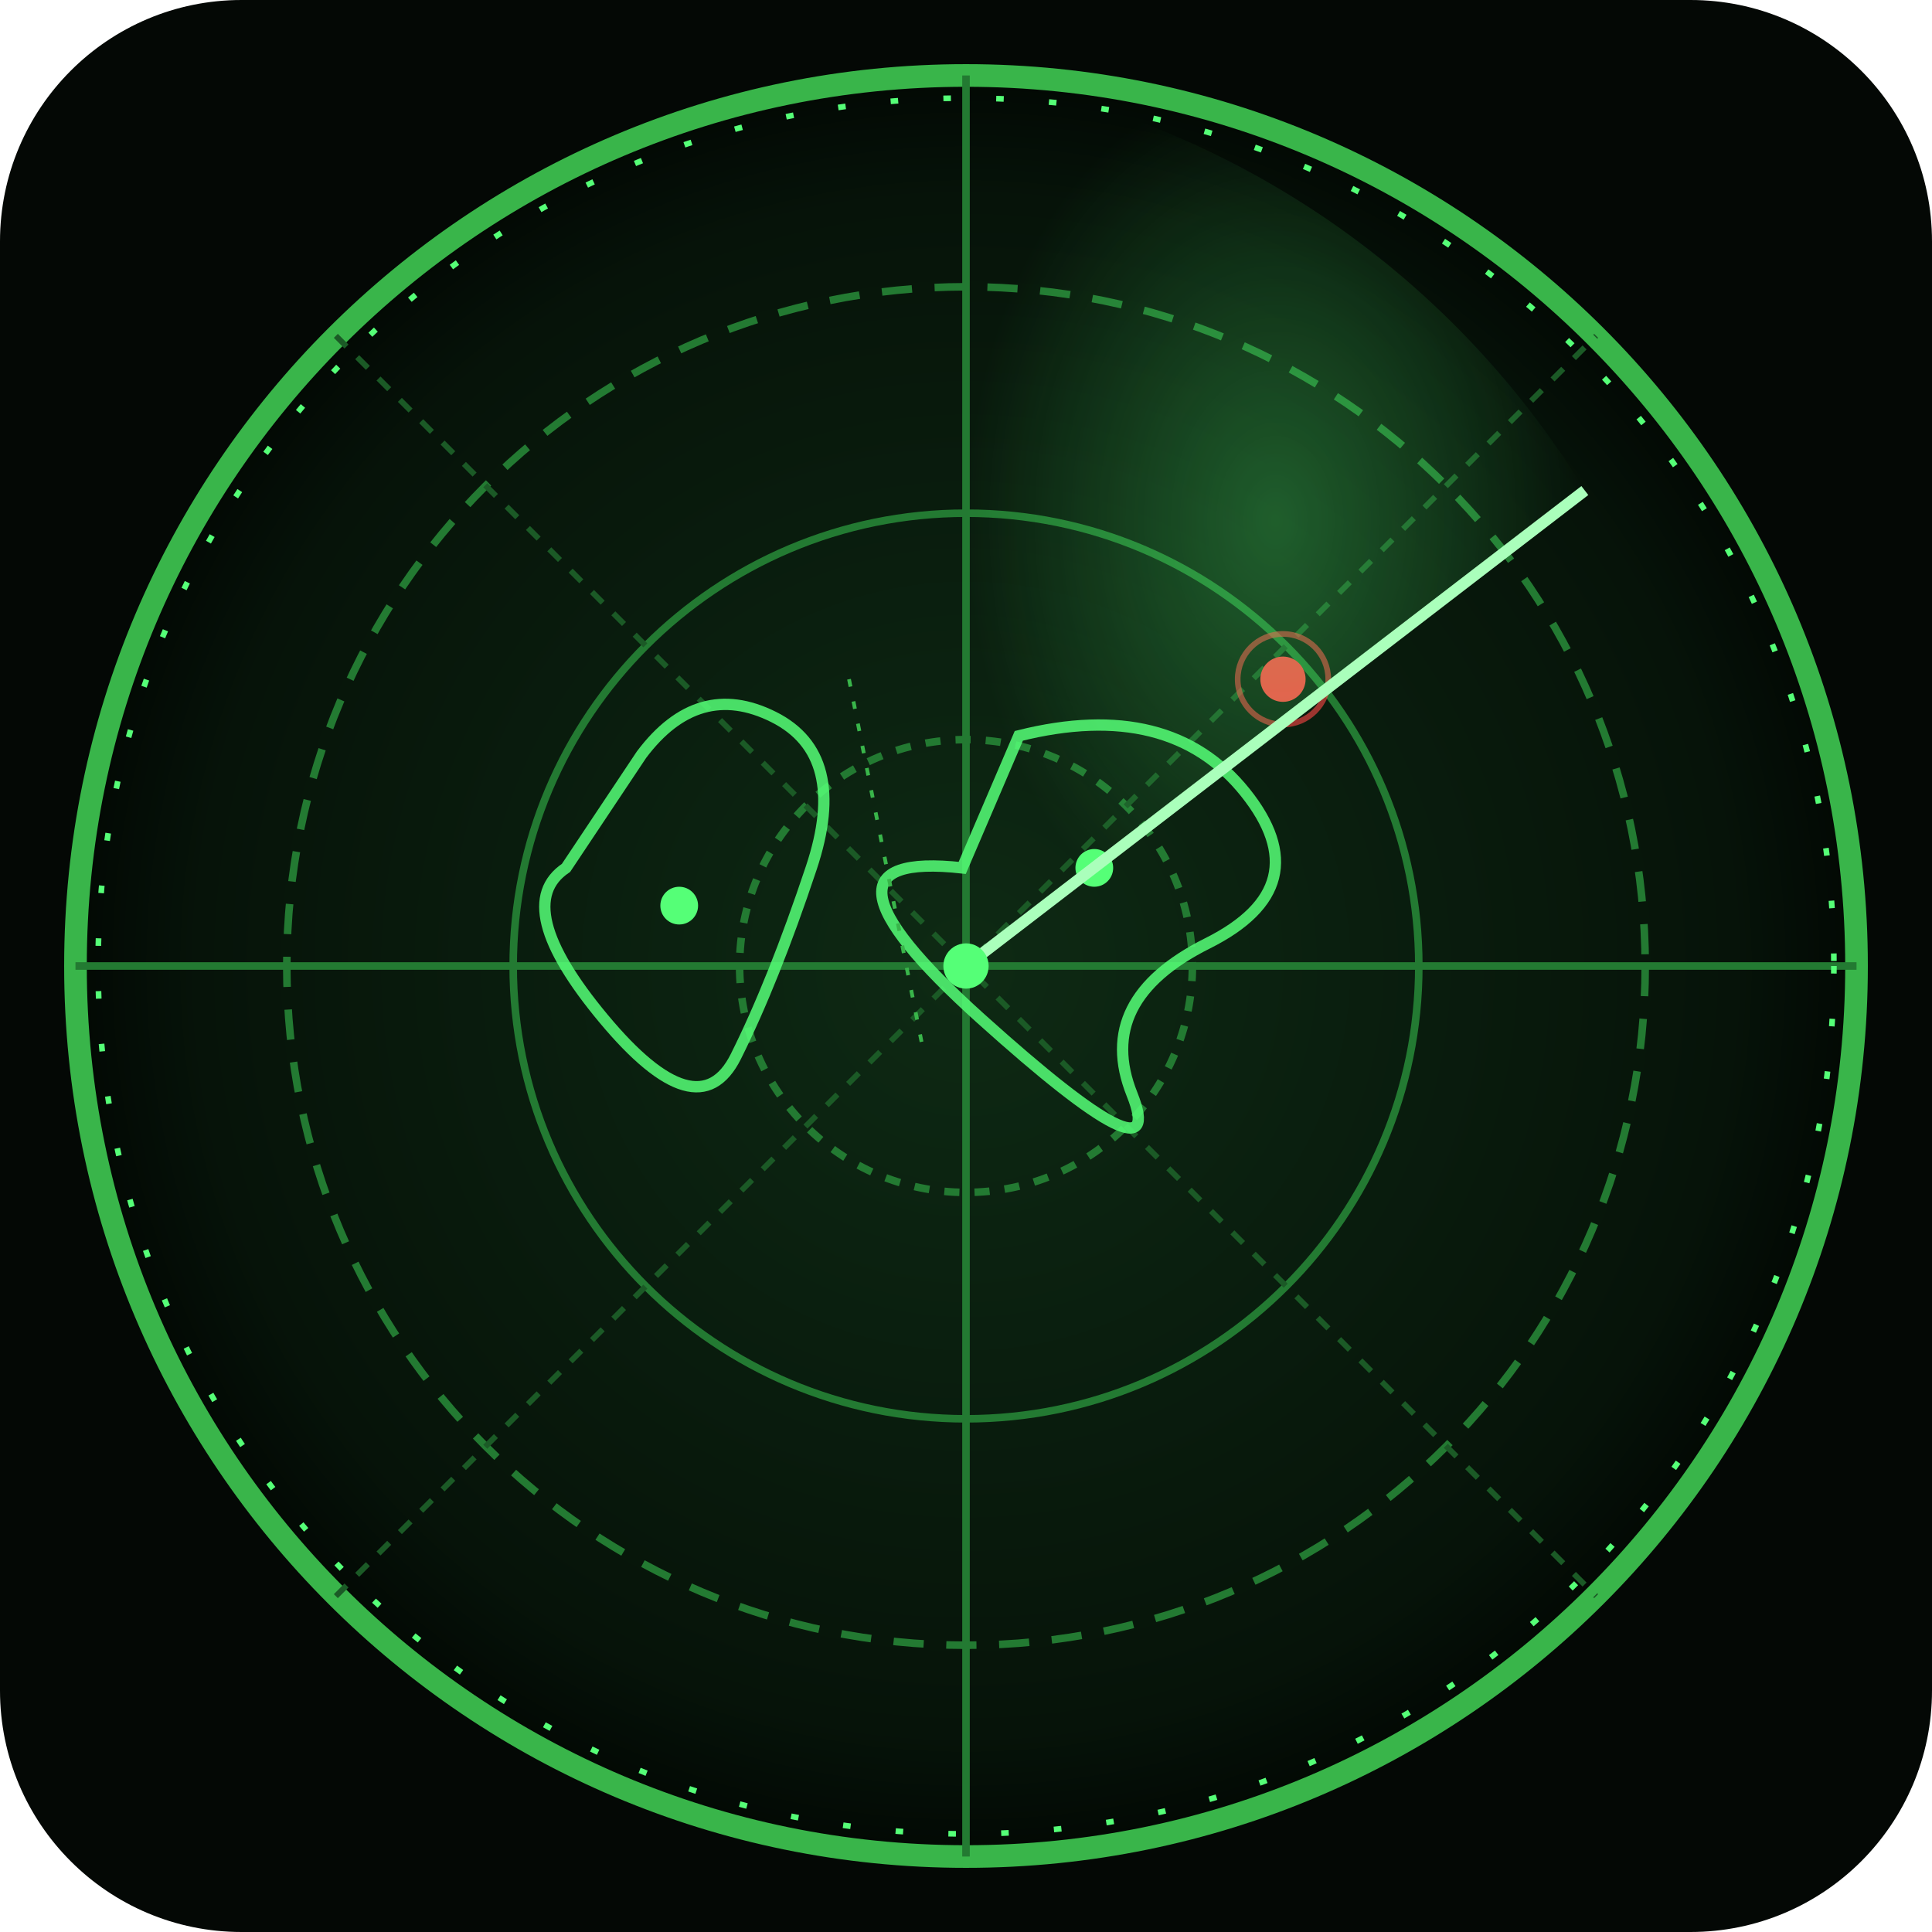
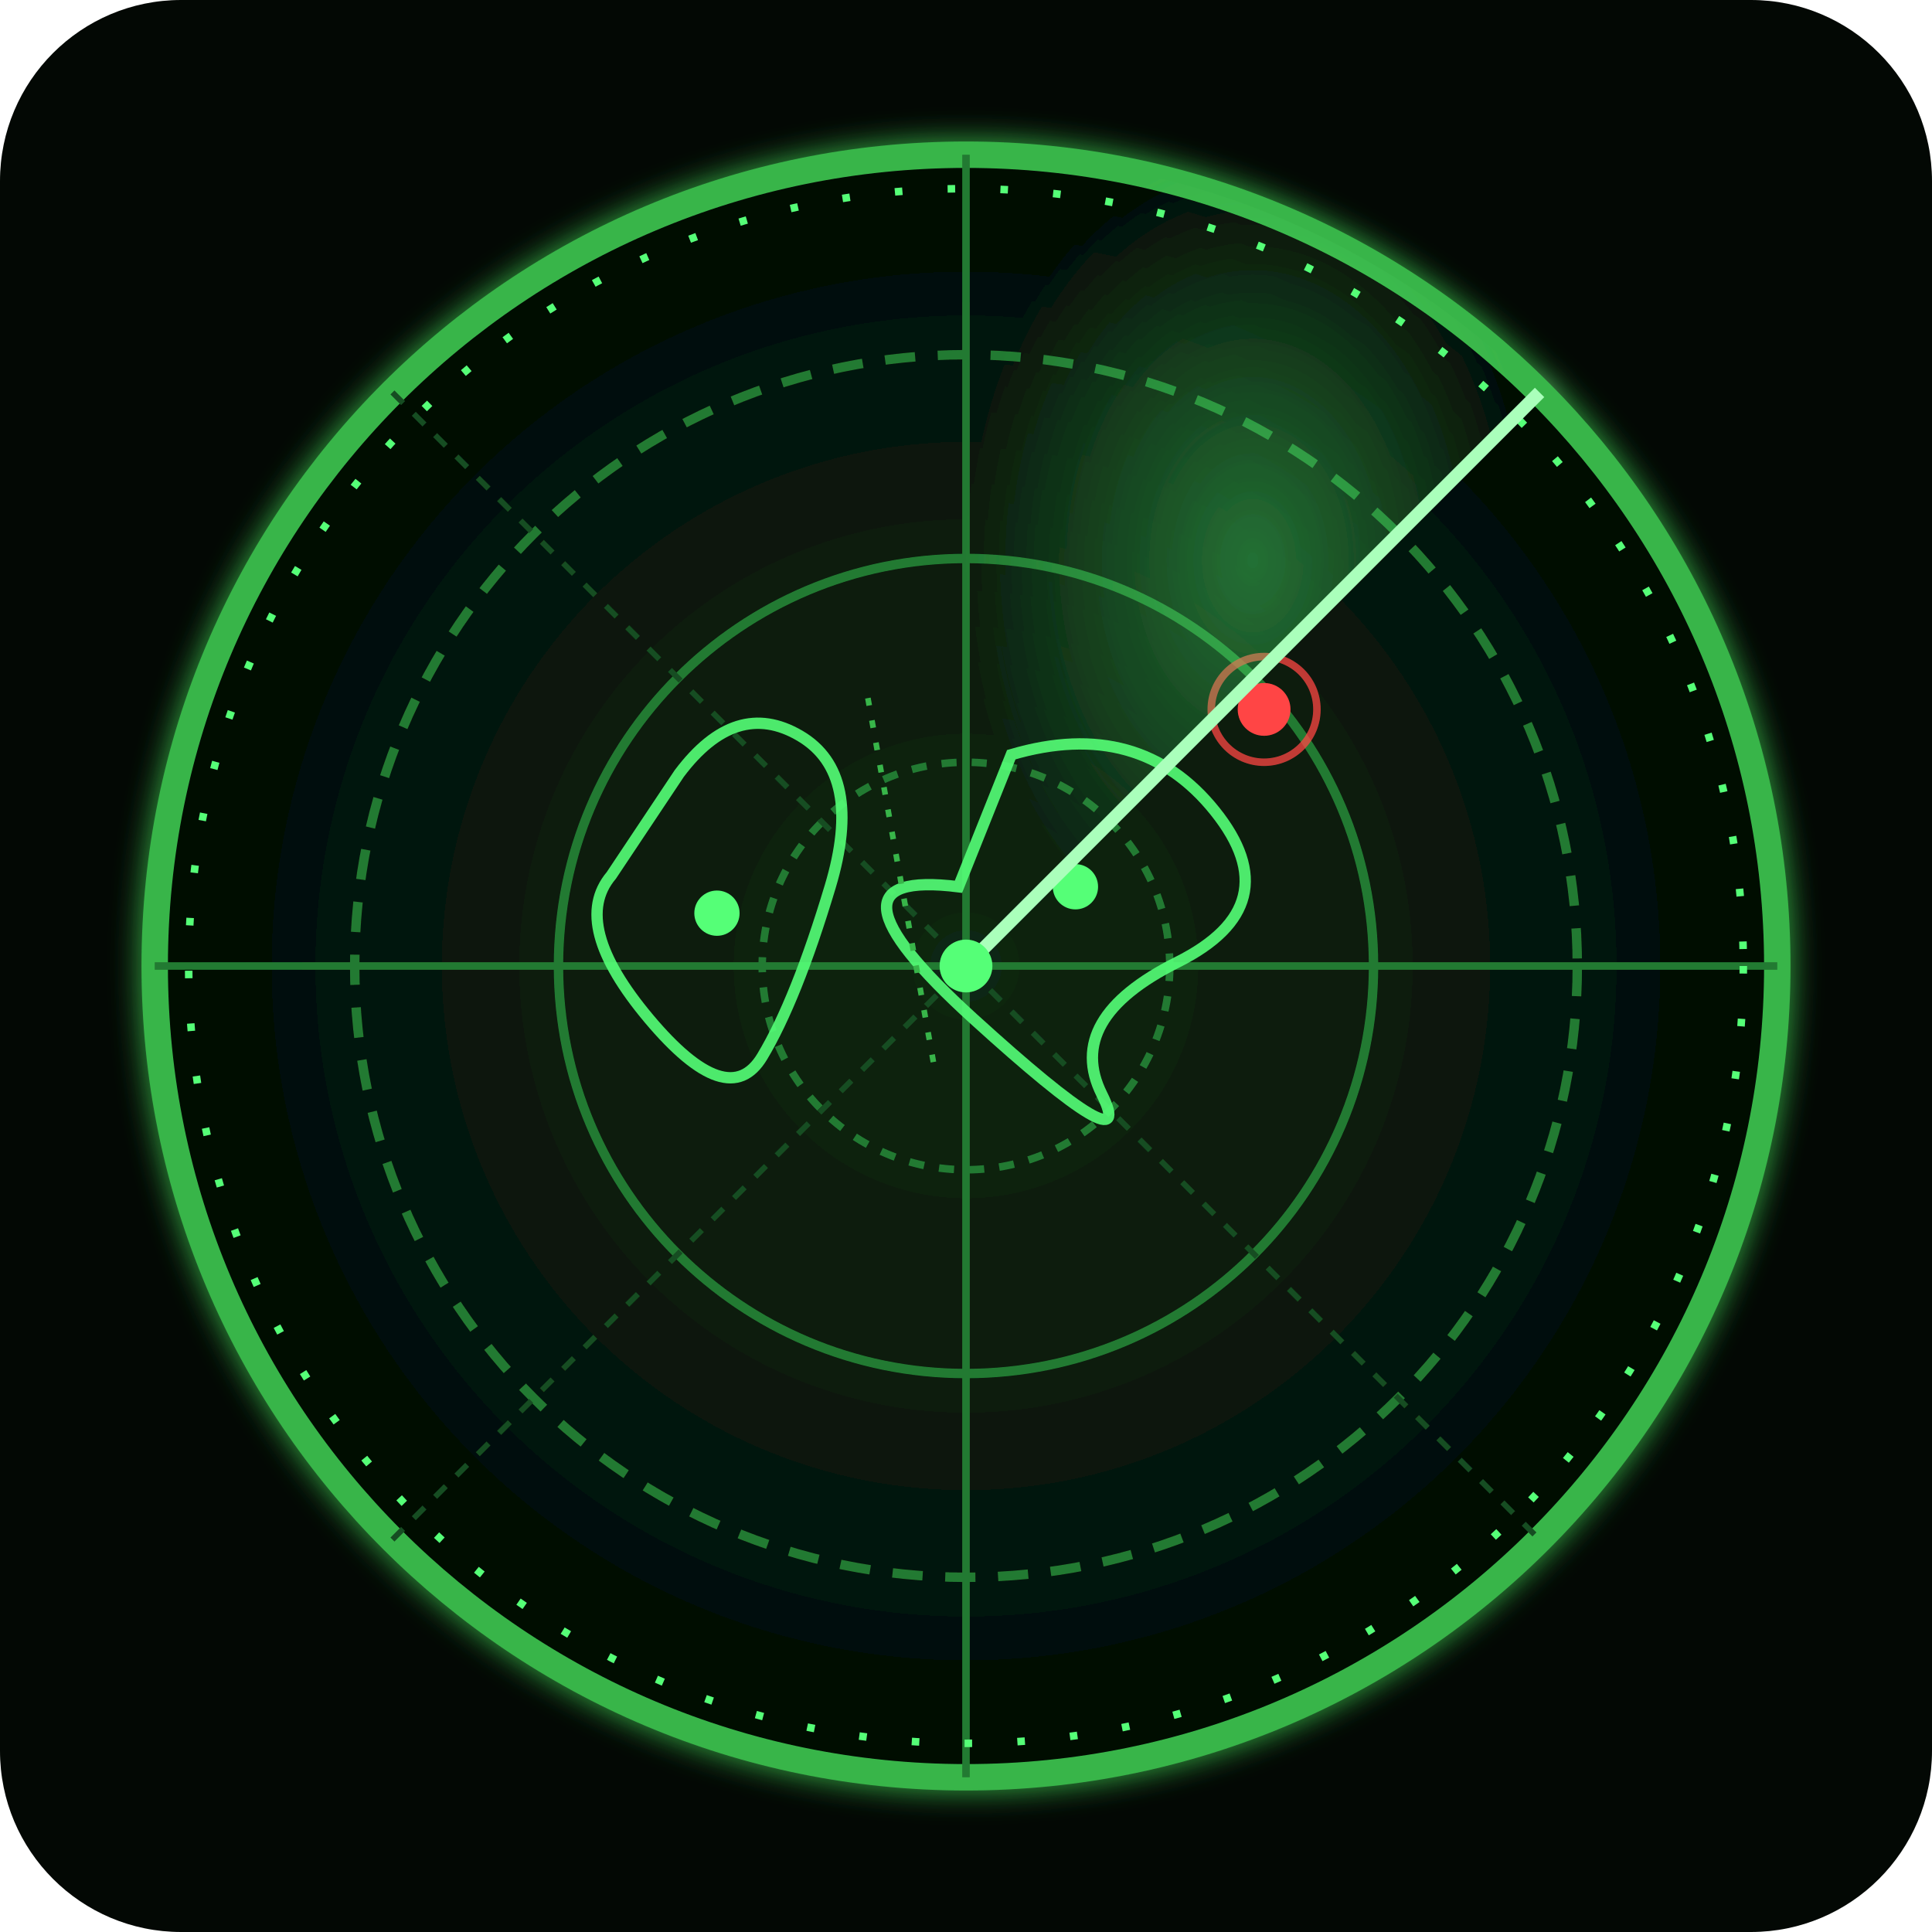
<svg xmlns="http://www.w3.org/2000/svg" viewBox="0 0 512 512" width="512" height="512">
  <defs>
    <radialGradient id="radarBg" cx="50%" cy="50%" r="50%">
-       <stop offset="0%" stop-color="#0e2a14" />
-       <stop offset="85%" stop-color="#061309" />
-       <stop offset="100%" stop-color="#020703" />
+       <stop offset="0%" stop-color="#0c2612" />
+       <stop offset="70%" stop-color="#06160a" />
+       <stop offset="100%" stop-color="#020803" />
    </radialGradient>
    <radialGradient id="sweepGrad" cx="50%" cy="50%" r="50%">
-       <stop offset="0%" stop-color="rgba(85, 255, 119, 0.4)" />
+       <stop offset="0%" stop-color="rgba(85, 255, 119, 0.45)" />
      <stop offset="100%" stop-color="rgba(85, 255, 119, 0)" />
    </radialGradient>
+     <filter id="greenGlow" x="-20%" y="-20%" width="140%" height="140%">
+       <feGaussianBlur stdDeviation="4" result="blur" />
+       <feComposite in="SourceGraphic" in2="blur" operator="over" />
+     </filter>
  </defs>
-   <rect width="512" height="512" rx="64" fill="#040805" />
-   <circle cx="256" cy="256" r="236" fill="url(#radarBg)" stroke="#39b54a" stroke-width="6" />
-   <circle cx="256" cy="256" r="180" fill="none" stroke="#237a32" stroke-width="2" stroke-dasharray="8 6" />
-   <circle cx="256" cy="256" r="120" fill="none" stroke="#237a32" stroke-width="2" />
-   <circle cx="256" cy="256" r="60" fill="none" stroke="#237a32" stroke-width="2" stroke-dasharray="4 4" />
-   <line x1="20" y1="256" x2="492" y2="256" stroke="#237a32" stroke-width="2" />
-   <line x1="256" y1="20" x2="256" y2="492" stroke="#237a32" stroke-width="2" />
-   <line x1="89" y1="89" x2="423" y2="423" stroke="#1b5a26" stroke-width="1.5" stroke-dasharray="4 4" />
-   <line x1="89" y1="423" x2="423" y2="89" stroke="#1b5a26" stroke-width="1.5" stroke-dasharray="4 4" />
-   <circle cx="256" cy="256" r="230" fill="none" stroke="#55ff77" stroke-width="1.5" stroke-dasharray="2 12" />
-   <path d="M 170 200 Q 185 180 205 190 T 215 230 T 195 280 T 160 270 T 150 230 Z" fill="none" stroke="#55ff77" stroke-width="3" opacity="0.85" />
-   <path d="M 270 195 Q 310 185 330 210 T 320 250 T 300 290 T 260 270 T 255 230 Z" fill="none" stroke="#55ff77" stroke-width="3" opacity="0.85" />
-   <line x1="225" y1="180" x2="245" y2="280" stroke="#39b54a" stroke-width="1" stroke-dasharray="2 4" />
-   <circle cx="340" cy="180" r="6" fill="#ff4444" />
-   <circle cx="340" cy="180" r="12" fill="none" stroke="#ff4444" stroke-width="1.5" opacity="0.6" />
-   <circle cx="180" cy="240" r="5" fill="#55ff77" />
-   <circle cx="290" cy="230" r="5" fill="#55ff77" />
-   <path d="M 256 256 L 420 130 A 236 236 0 0 0 256 20 Z" fill="url(#sweepGrad)" opacity="0.75" />
-   <line x1="256" y1="256" x2="420" y2="130" stroke="#aaffbb" stroke-width="3" />
-   <circle cx="256" cy="256" r="6" fill="#55ff77" />
+   <rect width="512" height="512" fill="#030804" rx="48" />
+   <g filter="url(#greenGlow)">
+     <circle cx="256" cy="256" r="215" fill="url(#radarBg)" stroke="#39b54a" stroke-width="7" />
+     <circle cx="256" cy="256" r="162" fill="none" stroke="#237a32" stroke-width="2.5" stroke-dasharray="8 6" />
+     <circle cx="256" cy="256" r="108" fill="none" stroke="#237a32" stroke-width="2.5" />
+     <circle cx="256" cy="256" r="54" fill="none" stroke="#237a32" stroke-width="2" stroke-dasharray="4 4" />
+     <line x1="41" y1="256" x2="471" y2="256" stroke="#237a32" stroke-width="2" />
+     <line x1="256" y1="41" x2="256" y2="471" stroke="#237a32" stroke-width="2" />
+     <line x1="104" y1="104" x2="408" y2="408" stroke="#164d20" stroke-width="1.5" stroke-dasharray="4 4" />
+     <line x1="104" y1="408" x2="408" y2="104" stroke="#164d20" stroke-width="1.5" stroke-dasharray="4 4" />
+     <circle cx="256" cy="256" r="206" fill="none" stroke="#55ff77" stroke-width="2" stroke-dasharray="2 12" />
+     <path d="M 180 205 Q 195 185 212 195 T 220 235 T 202 280 T 172 270 T 162 232 Z" fill="none" stroke="#55ff77" stroke-width="3" opacity="0.9" />
+     <path d="M 268 200 Q 302 190 322 215 T 312 255 T 292 290 T 258 270 T 254 235 Z" fill="none" stroke="#55ff77" stroke-width="3" opacity="0.9" />
+     <line x1="230" y1="185" x2="248" y2="285" stroke="#39b54a" stroke-width="1.5" stroke-dasharray="2 4" />
+     <circle cx="335" cy="188" r="7" fill="#ff4444" />
+     <circle cx="335" cy="188" r="14" fill="none" stroke="#ff4444" stroke-width="2" opacity="0.75" />
+     <circle cx="190" cy="242" r="6" fill="#55ff77" />
+     <circle cx="285" cy="235" r="6" fill="#55ff77" />
+     <path d="M 256 256 L 408 104 A 215 215 0 0 0 256 41 Z" fill="url(#sweepGrad)" opacity="0.85" />
+     <line x1="256" y1="256" x2="408" y2="104" stroke="#aaffbb" stroke-width="3.5" />
+     <circle cx="256" cy="256" r="7" fill="#55ff77" />
+   </g>
</svg>
